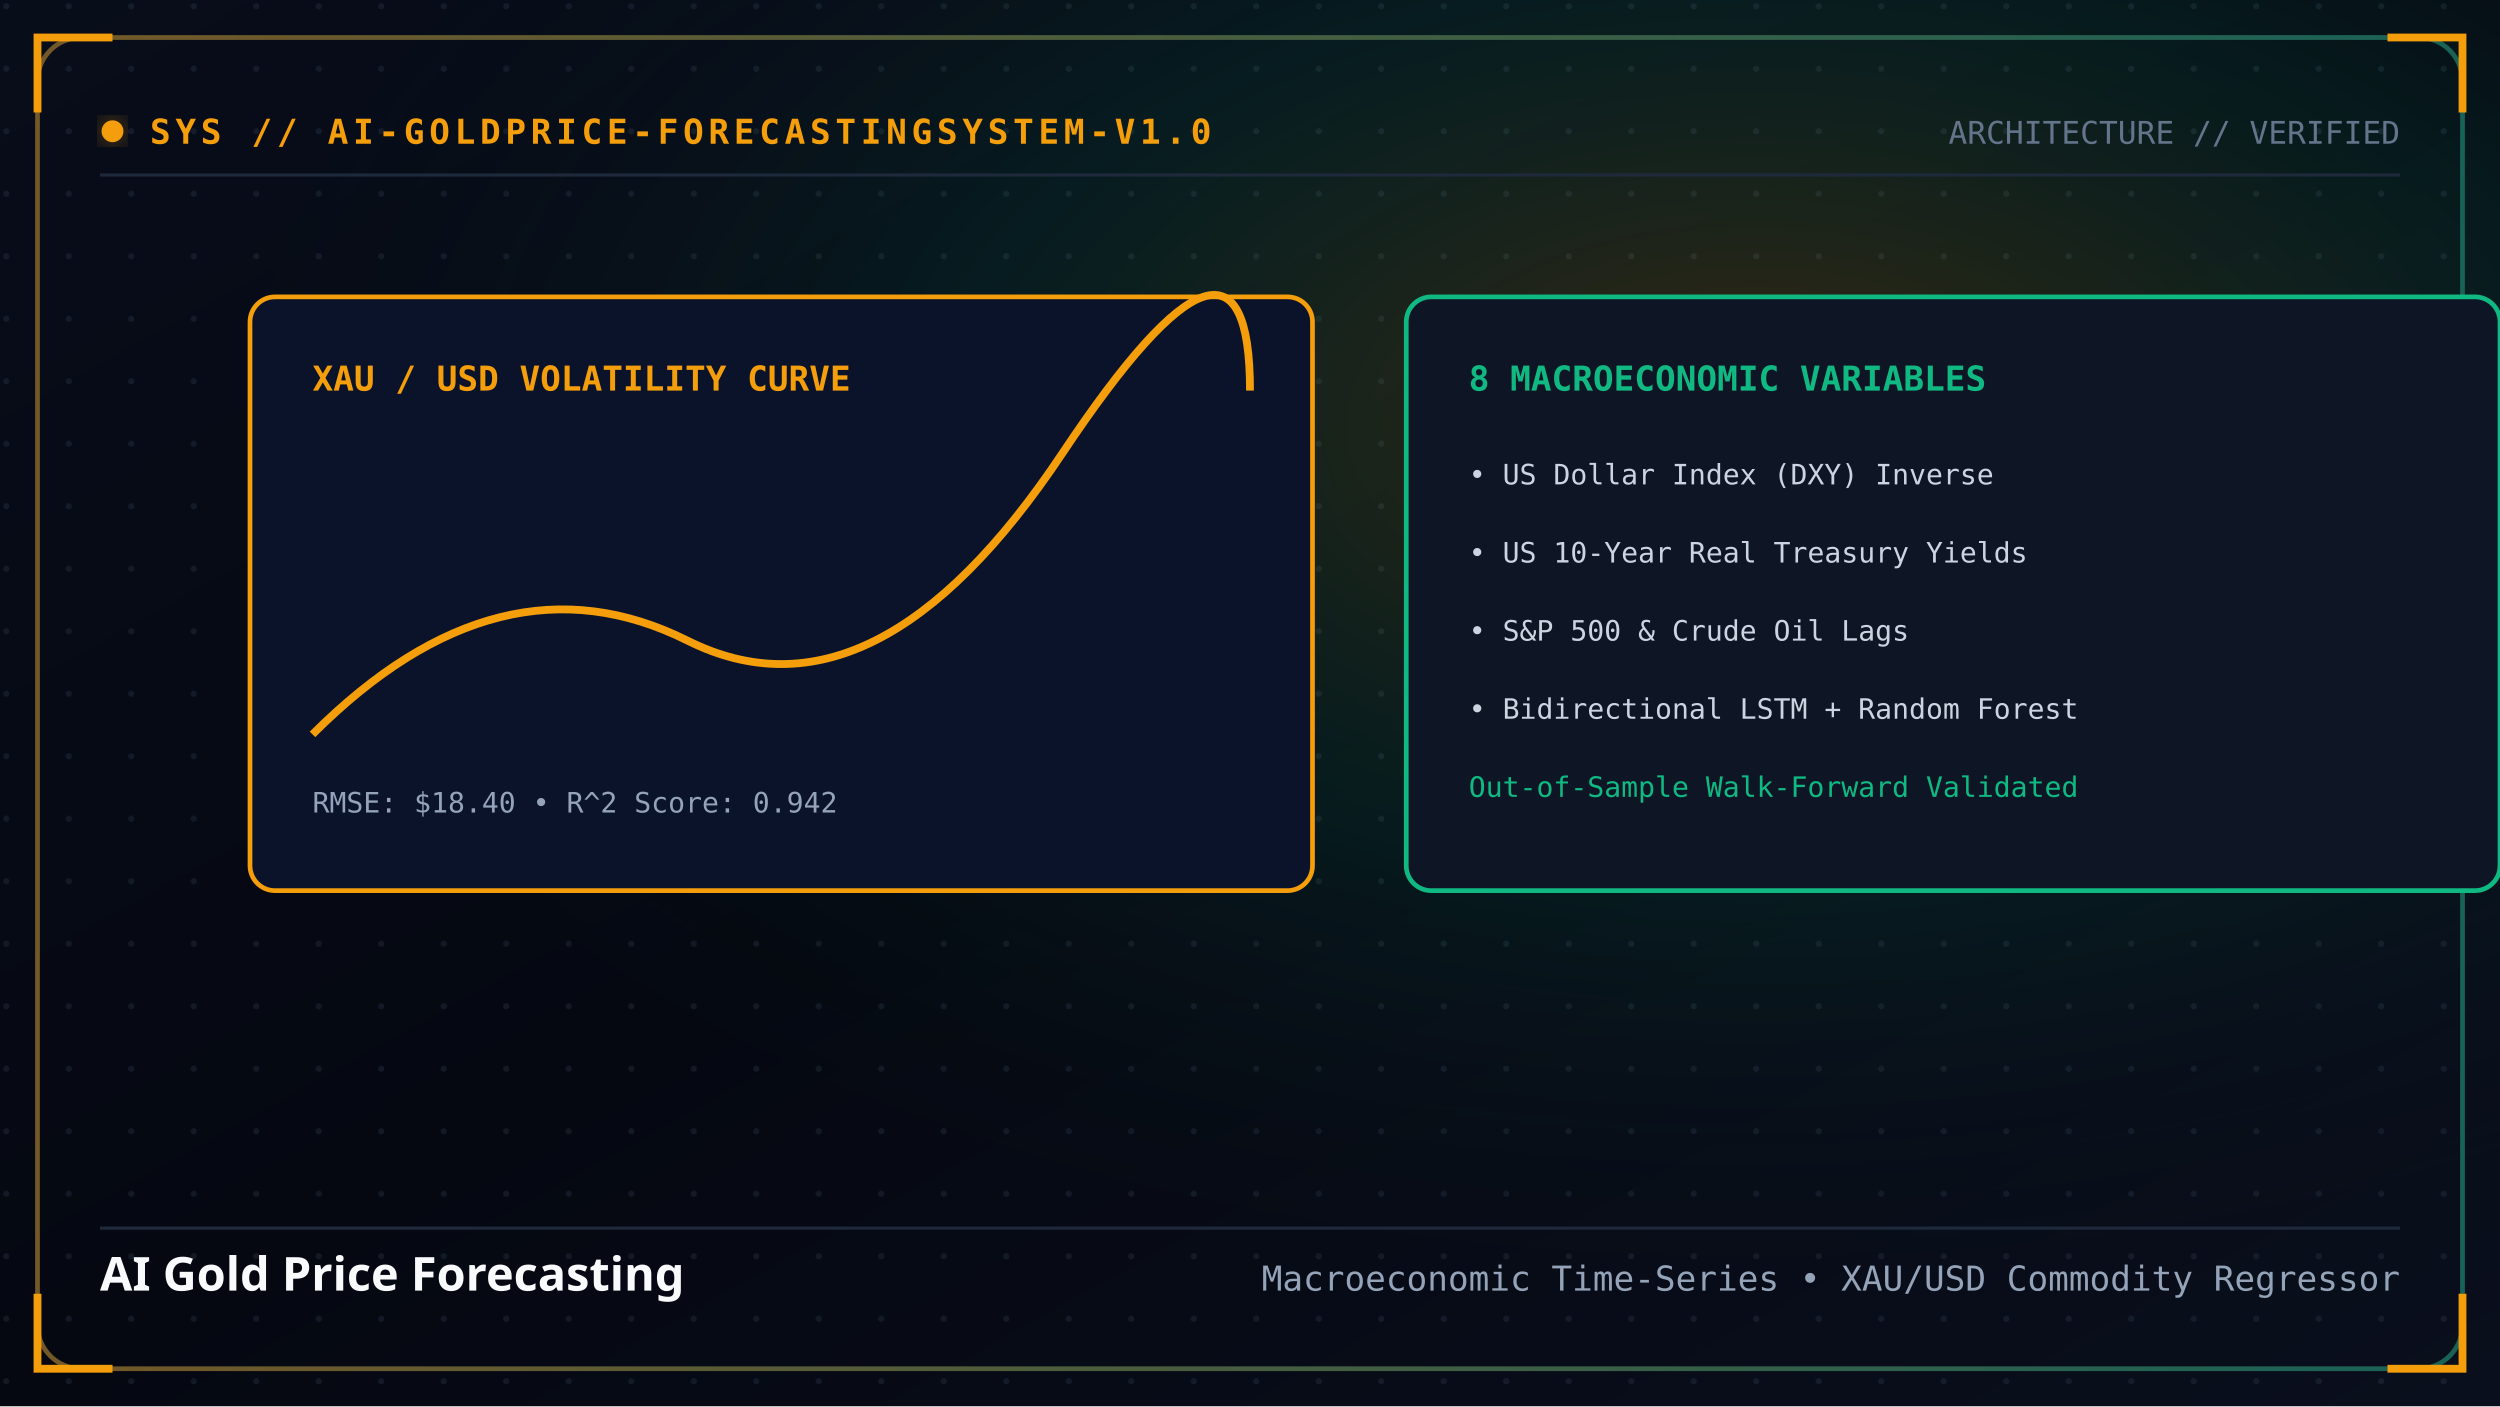
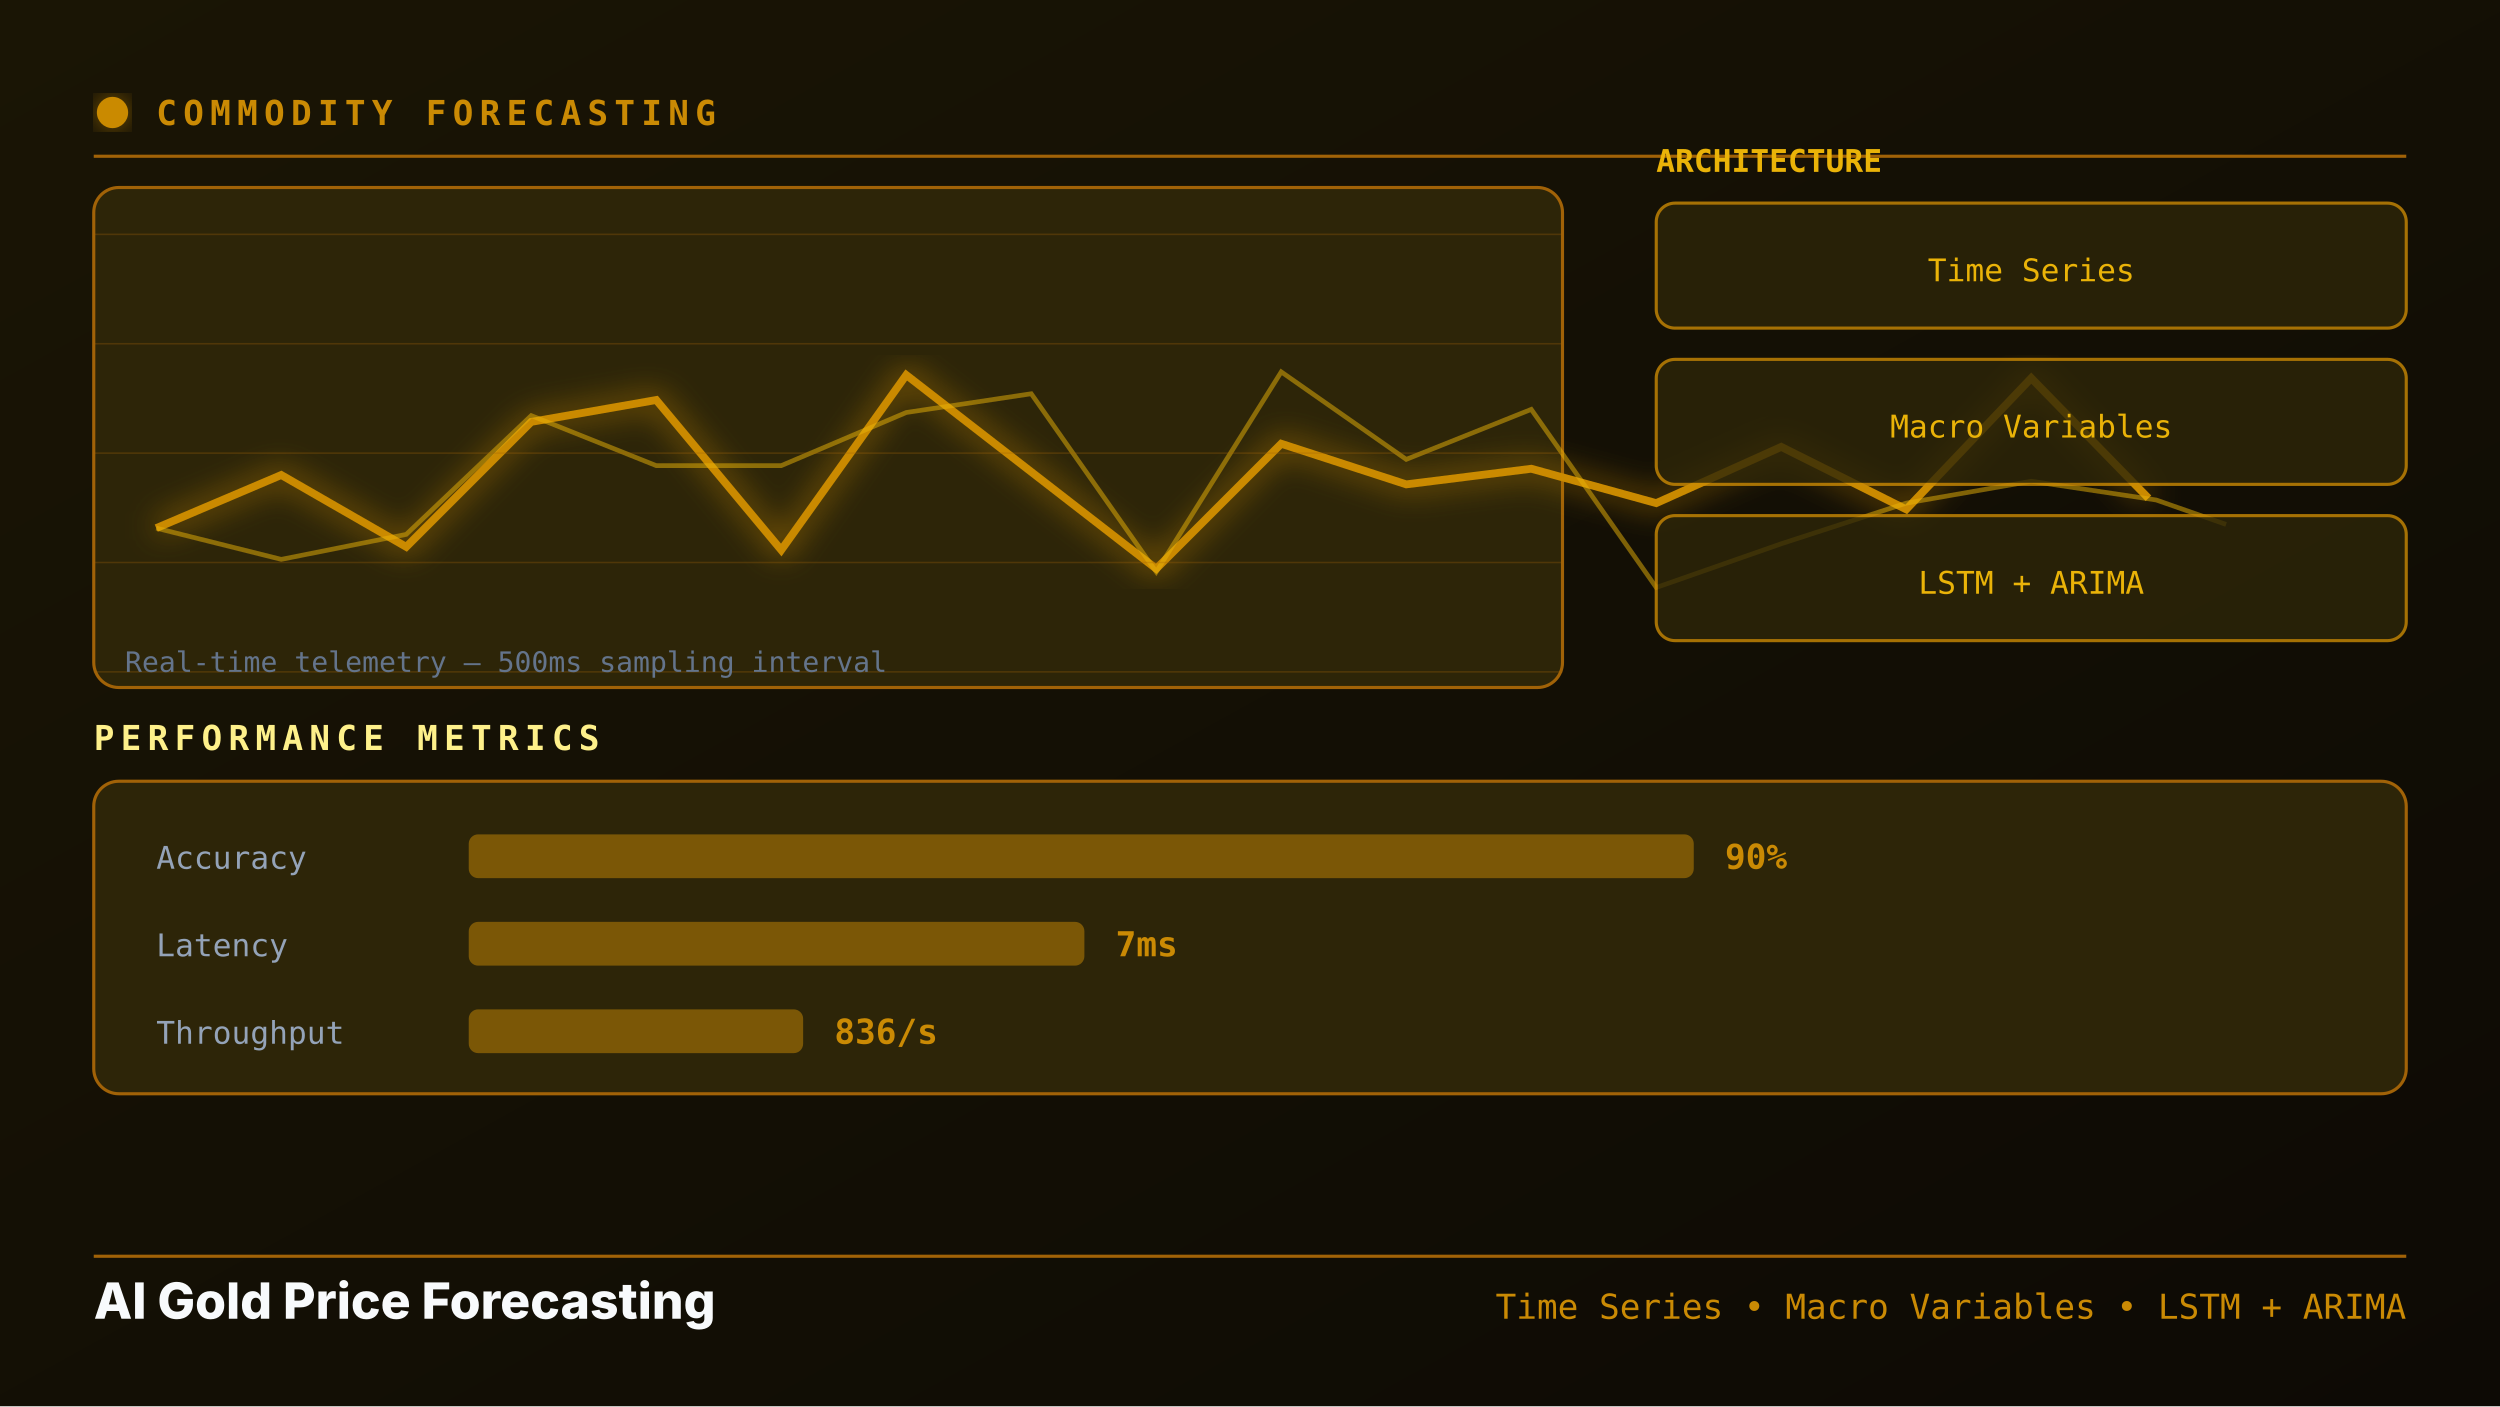
- <svg xmlns="http://www.w3.org/2000/svg" viewBox="0 0 800 450" width="100%" height="100%">
+ <svg xmlns="http://www.w3.org/2000/svg" viewBox="0 0 800 450">
  <defs>
-     <linearGradient id="bgGrad_AI-GoldPrice-ForecastingSystem-v1.0" x1="0%" y1="0%" x2="100%" y2="100%">
-       <stop offset="0%" stop-color="#080D1A" />
-       <stop offset="50%" stop-color="#050811" />
-       <stop offset="100%" stop-color="#0A0F1D" />
+     <linearGradient id="oldriceorecastingystemv10svg_bg" x1="0" y1="0" x2="1" y2="1">
+       <stop offset="0%" stop-color="#1A1505" />
+       <stop offset="100%" stop-color="#0D0A05" />
    </linearGradient>
-     <radialGradient id="aura_AI-GoldPrice-ForecastingSystem-v1.0" cx="70%" cy="30%" r="65%">
-       <stop offset="0%" stop-color="#F59E0B" stop-opacity="0.22" />
-       <stop offset="50%" stop-color="#10B981" stop-opacity="0.10" />
-       <stop offset="100%" stop-color="#000000" stop-opacity="0" />
-     </radialGradient>
-     <linearGradient id="accentGrad_AI-GoldPrice-ForecastingSystem-v1.0" x1="0%" y1="0%" x2="100%" y2="0%">
-       <stop offset="0%" stop-color="#F59E0B" />
-       <stop offset="100%" stop-color="#10B981" />
-     </linearGradient>
-     <pattern id="dotGrid_AI-GoldPrice-ForecastingSystem-v1.0" x="0" y="0" width="20" height="20" patternUnits="userSpaceOnUse">
-       <circle cx="2" cy="2" r="1" fill="#334155" fill-opacity="0.3" />
-     </pattern>
-     <filter id="glow_AI-GoldPrice-ForecastingSystem-v1.0" x="-20%" y="-20%" width="140%" height="140%">
-       <feGaussianBlur stdDeviation="5" result="blur" />
+     <filter id="oldriceorecastingystemv10svg_g">
+       <feGaussianBlur stdDeviation="5" />
      <feComposite in="SourceGraphic" in2="blur" operator="over" />
    </filter>
+     <style>
+       @keyframes oldriceorecastingystemv10svg_draw { 0%{stroke-dashoffset:800} 100%{stroke-dashoffset:0} }
+       @keyframes oldriceorecastingystemv10svg_pulse { 0%,100%{opacity:0.4} 50%{opacity:1} }
+       @keyframes oldriceorecastingystemv10svg_bar { 0%{width:0} 50%{width:100%} 100%{width:100%} }
+       .oldriceorecastingystemv10svg_line { stroke-dasharray:800; animation: oldriceorecastingystemv10svg_draw 4s ease-out forwards; }
+       .oldriceorecastingystemv10svg_dot { animation: oldriceorecastingystemv10svg_pulse 2.5s ease-in-out infinite; }
+     </style>
  </defs>
-   <rect width="800" height="450" fill="url(#bgGrad_AI-GoldPrice-ForecastingSystem-v1.0)" />
-   <rect width="800" height="450" fill="url(#dotGrid_AI-GoldPrice-ForecastingSystem-v1.0)" />
-   <rect width="800" height="450" fill="url(#aura_AI-GoldPrice-ForecastingSystem-v1.0)" />
-   <rect x="12" y="12" width="776" height="426" rx="14" fill="none" stroke="#1E293B" stroke-width="1.5" />
-   <rect x="12" y="12" width="776" height="426" rx="14" fill="none" stroke="url(#accentGrad_AI-GoldPrice-ForecastingSystem-v1.0)" stroke-width="1.5" stroke-opacity="0.4" />
-   <path d="M 12 36 L 12 12 L 36 12" fill="none" stroke="#F59E0B" stroke-width="2.5" />
-   <path d="M 764 12 L 788 12 L 788 36" fill="none" stroke="#F59E0B" stroke-width="2.5" />
-   <path d="M 12 414 L 12 438 L 36 438" fill="none" stroke="#F59E0B" stroke-width="2.5" />
-   <path d="M 764 438 L 788 438 L 788 414" fill="none" stroke="#F59E0B" stroke-width="2.5" />
-   <g transform="translate(32, 38)">
-     <circle cx="4" cy="4" r="3.5" fill="#F59E0B" filter="url(#glow_AI-GoldPrice-ForecastingSystem-v1.0)" />
-     <text x="16" y="8" font-family="'JetBrains Mono', monospace" font-size="11" font-weight="700" fill="#F59E0B" letter-spacing="1.5">SYS // AI-GOLDPRICE-FORECASTINGSYSTEM-V1.0</text>
-     <text x="736" y="8" text-anchor="end" font-family="'JetBrains Mono', monospace" font-size="10" fill="#64748B">ARCHITECTURE // VERIFIED</text>
-     <line x1="0" y1="18" x2="736" y2="18" stroke="#1E293B" stroke-width="1" />
+   <rect width="800" height="450" fill="url(#oldriceorecastingystemv10svg_bg)" />
+   <g transform="translate(30,30)">
+     <circle cx="6" cy="6" r="5" fill="#CA8A04" filter="url(#oldriceorecastingystemv10svg_g)" />
+     <text x="20" y="10" font-family="'JetBrains Mono',monospace" font-size="11" fill="#CA8A04" font-weight="700" letter-spacing="2">COMMODITY FORECASTING</text>
+     <line x1="0" y1="20" x2="740" y2="20" stroke="#A16207" stroke-width="1" />
  </g>
-   <g transform="translate(40, 75)">
-     <g transform="translate(40, 20)">
-       <rect x="0" y="0" width="340" height="190" rx="8" fill="#0B132B" stroke="#F59E0B" stroke-width="1.5" />
-       <text x="20" y="30" font-family="monospace" font-size="11" font-weight="bold" fill="#F59E0B">XAU / USD VOLATILITY CURVE</text>
-       <path d="M 20 140 Q 80 80 140 110 T 260 50 T 320 30" fill="none" stroke="#F59E0B" stroke-width="2.5" />
-       <text x="20" y="165" font-family="monospace" font-size="9" fill="#94A3B8">RMSE: $18.40 • R^2 Score: 0.942</text>
-       <g transform="translate(370, 0)">
-         <rect x="0" y="0" width="350" height="190" rx="8" fill="#0E1626" stroke="#10B981" stroke-width="1.5" />
-         <text x="20" y="30" font-family="monospace" font-size="11" font-weight="bold" fill="#10B981">8 MACROECONOMIC VARIABLES</text>
-         <text x="20" y="60" font-family="monospace" font-size="9" fill="#CBD5E1">• US Dollar Index (DXY) Inverse</text>
-         <text x="20" y="85" font-family="monospace" font-size="9" fill="#CBD5E1">• US 10-Year Real Treasury Yields</text>
-         <text x="20" y="110" font-family="monospace" font-size="9" fill="#CBD5E1">• S&amp;P 500 &amp; Crude Oil Lags</text>
-         <text x="20" y="135" font-family="monospace" font-size="9" fill="#CBD5E1">• Bidirectional LSTM + Random Forest</text>
-         <text x="20" y="160" font-family="monospace" font-size="9" fill="#10B981">Out-of-Sample Walk-Forward Validated</text>
-       </g>
-     </g>
+   <g transform="translate(30,60)">
+     <rect x="0" y="0" width="470" height="160" rx="8" fill="#2D2508" stroke="#A16207" stroke-width="1" />
+     <polyline class="oldriceorecastingystemv10svg_line" points="20,109 60,92 100,115 140,75 180,68 220,116 260,60 300,91 340,122 380,82 420,95 460,90 500,101 540,83 580,103 620,61 660,102 700,99" fill="none" stroke="#CA8A04" stroke-width="2.5" filter="url(#oldriceorecastingystemv10svg_g)" />
+     <polyline class="oldriceorecastingystemv10svg_line" points="20,109 60,119 100,111 140,73 180,89 220,89 260,72 300,66 340,123 380,59 420,87 460,71 500,128 540,114 580,101 620,94 660,100 700,114" fill="none" stroke="#EAB308" stroke-width="1.5" opacity="0.5" style="animation-delay:0.5s" />
+     <line x1="0" y1="15" x2="470" y2="15" stroke="#A16207" stroke-width="0.5" opacity="0.3" />
+     <line x1="0" y1="50" x2="470" y2="50" stroke="#A16207" stroke-width="0.5" opacity="0.3" />
+     <line x1="0" y1="85" x2="470" y2="85" stroke="#A16207" stroke-width="0.5" opacity="0.3" />
+     <line x1="0" y1="120" x2="470" y2="120" stroke="#A16207" stroke-width="0.5" opacity="0.3" />
+     <line x1="0" y1="155" x2="470" y2="155" stroke="#A16207" stroke-width="0.5" opacity="0.3" />
+     <text x="10" y="155" font-family="monospace" font-size="9" fill="#64748B">Real-time telemetry — 500ms sampling interval</text>
  </g>
-   <g transform="translate(32, 405)">
-     <line x1="0" y1="-12" x2="736" y2="-12" stroke="#1E293B" stroke-width="1" />
-     <text x="0" y="8" font-family="'Plus Jakarta Sans', system-ui, sans-serif" font-size="15" font-weight="800" fill="#F8FAFC">AI Gold Price Forecasting</text>
-     <text x="736" y="8" text-anchor="end" font-family="'JetBrains Mono', monospace" font-size="11" fill="#94A3B8">Macroeconomic Time-Series • XAU/USD Commodity Regressor</text>
+   <g transform="translate(530,60)">
+     <text x="0" y="-5" font-family="monospace" font-size="10" fill="#EAB308" font-weight="700">ARCHITECTURE</text>
+     <rect x="0" y="5" width="240" height="40" rx="6" fill="#2D2508" stroke="#CA8A04" stroke-width="1" opacity="0.8" />
+     <text x="120" y="30" text-anchor="middle" font-family="monospace" font-size="10" fill="#EAB308">Time Series</text>
+     <rect x="0" y="55" width="240" height="40" rx="6" fill="#2D2508" stroke="#CA8A04" stroke-width="1" opacity="0.8" />
+     <text x="120" y="80" text-anchor="middle" font-family="monospace" font-size="10" fill="#EAB308">Macro Variables</text>
+     <rect x="0" y="105" width="240" height="40" rx="6" fill="#2D2508" stroke="#CA8A04" stroke-width="1" opacity="0.8" />
+     <text x="120" y="130" text-anchor="middle" font-family="monospace" font-size="10" fill="#EAB308">LSTM + ARIMA</text>
+   </g>
+   <g transform="translate(30,240)">
+     <text x="0" y="0" font-family="monospace" font-size="11" fill="#FEF08A" font-weight="700" letter-spacing="2">PERFORMANCE METRICS</text>
+     <rect x="0" y="10" width="740" height="100" rx="8" fill="#2D2508" stroke="#A16207" stroke-width="1" />
+     <text x="20" y="38" font-family="monospace" font-size="10" fill="#94A3B8">Accuracy</text>
+     <rect class="oldriceorecastingystemv10svg_dot" x="120" y="27" width="392" height="14" rx="3" fill="#CA8A04" opacity="0.5" style="animation-delay:0s" />
+     <text x="522" y="38" font-family="monospace" font-size="11" fill="#CA8A04" font-weight="700">90%</text>
+     <text x="20" y="66" font-family="monospace" font-size="10" fill="#94A3B8">Latency</text>
+     <rect class="oldriceorecastingystemv10svg_dot" x="120" y="55" width="197" height="14" rx="3" fill="#CA8A04" opacity="0.5" style="animation-delay:0.3s" />
+     <text x="327" y="66" font-family="monospace" font-size="11" fill="#CA8A04" font-weight="700">7ms</text>
+     <text x="20" y="94" font-family="monospace" font-size="10" fill="#94A3B8">Throughput</text>
+     <rect class="oldriceorecastingystemv10svg_dot" x="120" y="83" width="107" height="14" rx="3" fill="#CA8A04" opacity="0.5" style="animation-delay:0.6s" />
+     <text x="237" y="94" font-family="monospace" font-size="11" fill="#CA8A04" font-weight="700">836/s</text>
+   </g>
+   <g transform="translate(30,410)">
+     <line x1="0" y1="-8" x2="740" y2="-8" stroke="#A16207" stroke-width="1" />
+     <text x="0" y="12" font-family="'Inter',sans-serif" font-size="16" font-weight="800" fill="#F8FAFC">AI Gold Price Forecasting</text>
+     <text x="740" y="12" text-anchor="end" font-family="monospace" font-size="11" fill="#CA8A04">Time Series • Macro Variables • LSTM + ARIMA</text>
  </g>
</svg>
